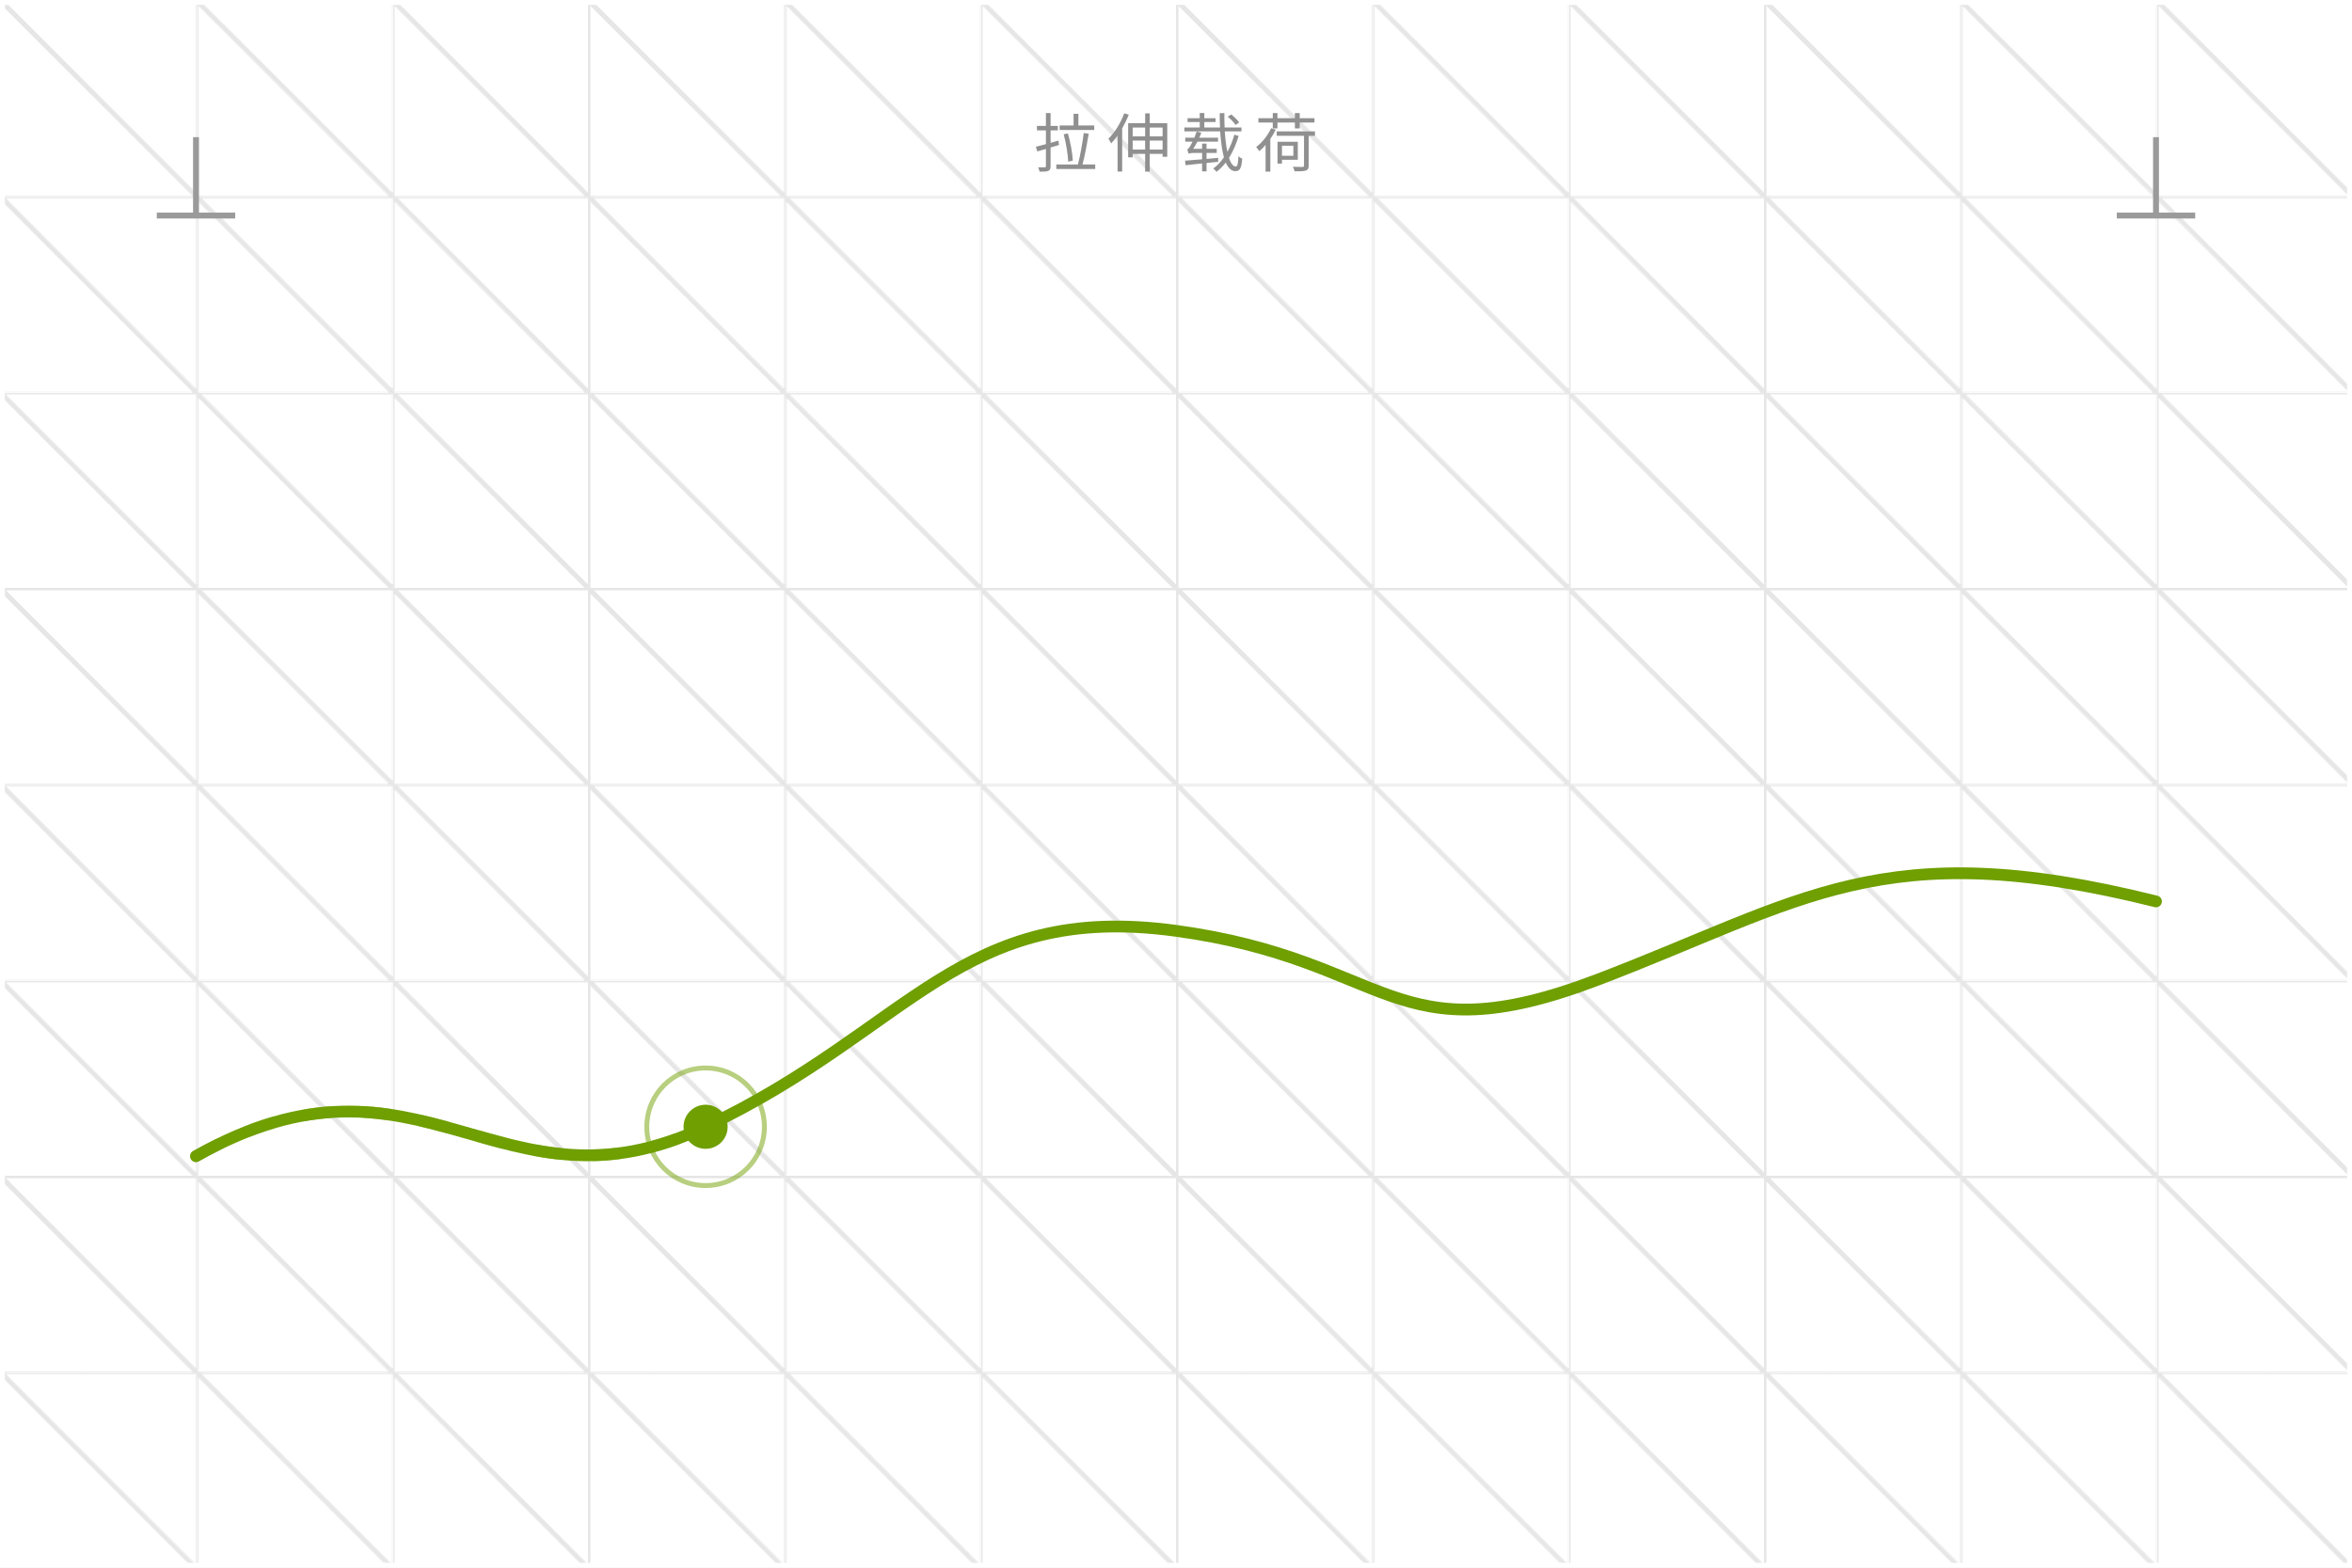
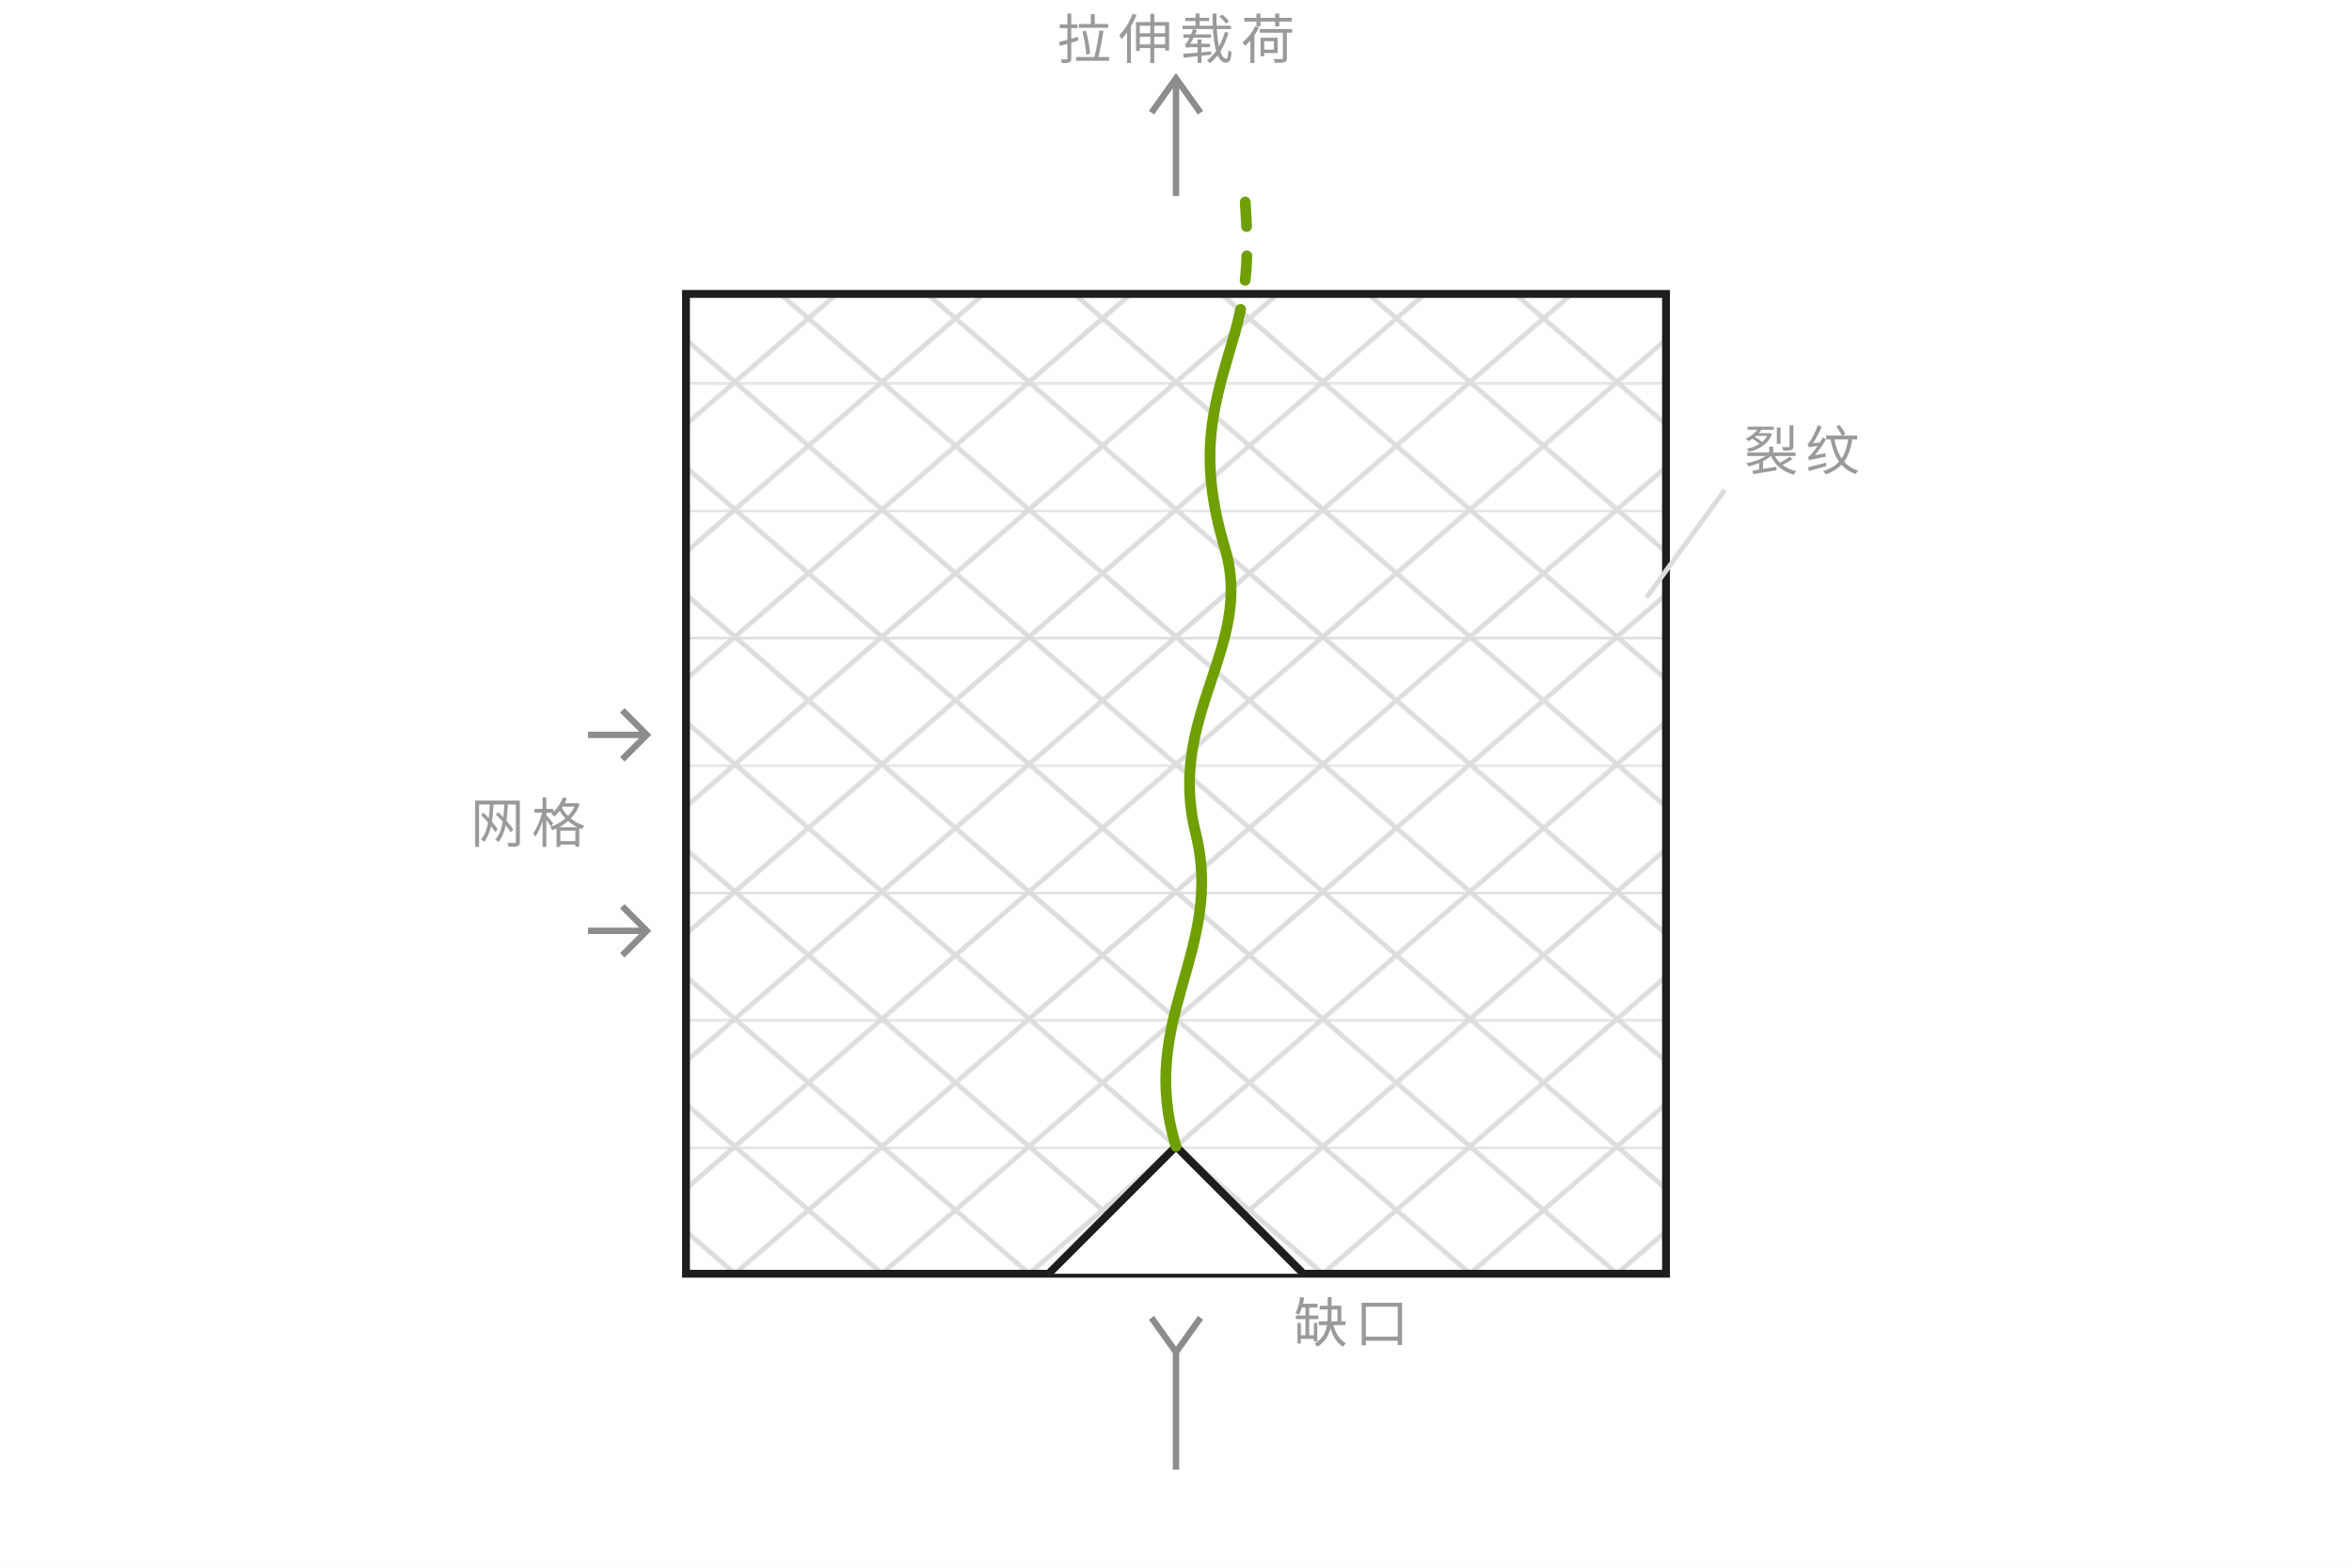
- <svg xmlns="http://www.w3.org/2000/svg" viewBox="0 0 480 320" width="480" height="320" role="img" aria-label="有限元网格与裂纹扩展示意图">
+ <svg xmlns="http://www.w3.org/2000/svg" viewBox="0 0 480 320" width="480" height="320" role="img" aria-label="试样细观网格与裂纹扩展示意图">
  <defs>
-     <pattern id="mesh" width="40" height="40" patternUnits="userSpaceOnUse">
-       <path d="M0 0h40M0 0v40M0 0l40 40" fill="none" stroke="#e6e6e6" stroke-width="1" />
+     <pattern id="mesh2" width="30" height="26" patternUnits="userSpaceOnUse">
+       <path d="M0 0h30M0 0l30 26M30 0L0 26" fill="none" stroke="#dcdcdc" stroke-width="1" />
    </pattern>
-     <clipPath id="frame">
-       <rect x="1" y="1" width="478" height="318" />
+     <clipPath id="spec">
+       <rect x="140" y="60" width="200" height="200" />
    </clipPath>
  </defs>
  <rect width="480" height="320" fill="#ffffff" />
-   <rect x="1" y="1" width="478" height="318" fill="url(#mesh)" clip-path="url(#frame)" />
-   <path d="M40 236c46-26 62 14 104-6s52-46 96-40 44 26 86 10 58-30 114-16" fill="none" stroke="#6f9f00" stroke-width="2.4" stroke-linecap="round" />
-   <path d="M40 236c46-26 62 14 104-6" fill="none" stroke="#6f9f00" stroke-width="2.4" stroke-linecap="round" stroke-dasharray="5 7" opacity="0.55" />
-   <circle cx="144" cy="230" r="4.5" fill="#6f9f00" />
-   <circle cx="144" cy="230" r="12" fill="none" stroke="#6f9f00" stroke-width="1" opacity="0.5" />
-   <g stroke="#9a9a9a" stroke-width="1.2" fill="none">
-     <path d="M40 44v-16m0 16h-8m8 0h8" />
-     <path d="M440 44v-16m0 16h-8m8 0h8" />
+   <rect x="140" y="60" width="200" height="200" fill="url(#mesh2)" clip-path="url(#spec)" />
+   <rect x="140" y="60" width="200" height="200" fill="none" stroke="#1d1d1d" stroke-width="1.6" />
+   <path d="M214 260l26-26 26 26" fill="#ffffff" stroke="#1d1d1d" stroke-width="1.6" stroke-linejoin="round" />
+   <path d="M240 234c-8-26 10-40 4-64s12-38 6-58 -2-30 2-44" fill="none" stroke="#6f9f00" stroke-width="2.2" stroke-linecap="round" />
+   <path d="M252 68c4-14 2-24 2-30" fill="none" stroke="#6f9f00" stroke-width="2.2" stroke-linecap="round" stroke-dasharray="5 6" />
+   <g stroke="#8c8c8c" stroke-width="1.3" fill="none">
+     <path d="M240 40V16m-5 7 5-7 5 7" />
+     <path d="M240 300v-24m-5-7 5 7 5-7" />
+     <path d="M120 150h12m-5-5 5 5-5 5" />
+     <path d="M120 190h12m-5-5 5 5-5 5" />
  </g>
-   <text x="240" y="34" text-anchor="middle" font-family="'PingFang SC', 'Microsoft YaHei', sans-serif" font-size="13" letter-spacing="2" fill="#909090">拉伸载荷</text>
+   <g font-family="'PingFang SC','Microsoft YaHei',sans-serif" font-size="11" letter-spacing="1.5" fill="#9a9a9a">
+     <text x="240" y="12" text-anchor="middle">拉伸载荷</text>
+     <text x="356" y="96">裂纹</text>
+     <text x="264" y="274">缺口</text>
+     <text x="96" y="172">网格</text>
+   </g>
+   <path d="M352 100l-16 22" stroke="#dcdcdc" fill="none" />
</svg>
